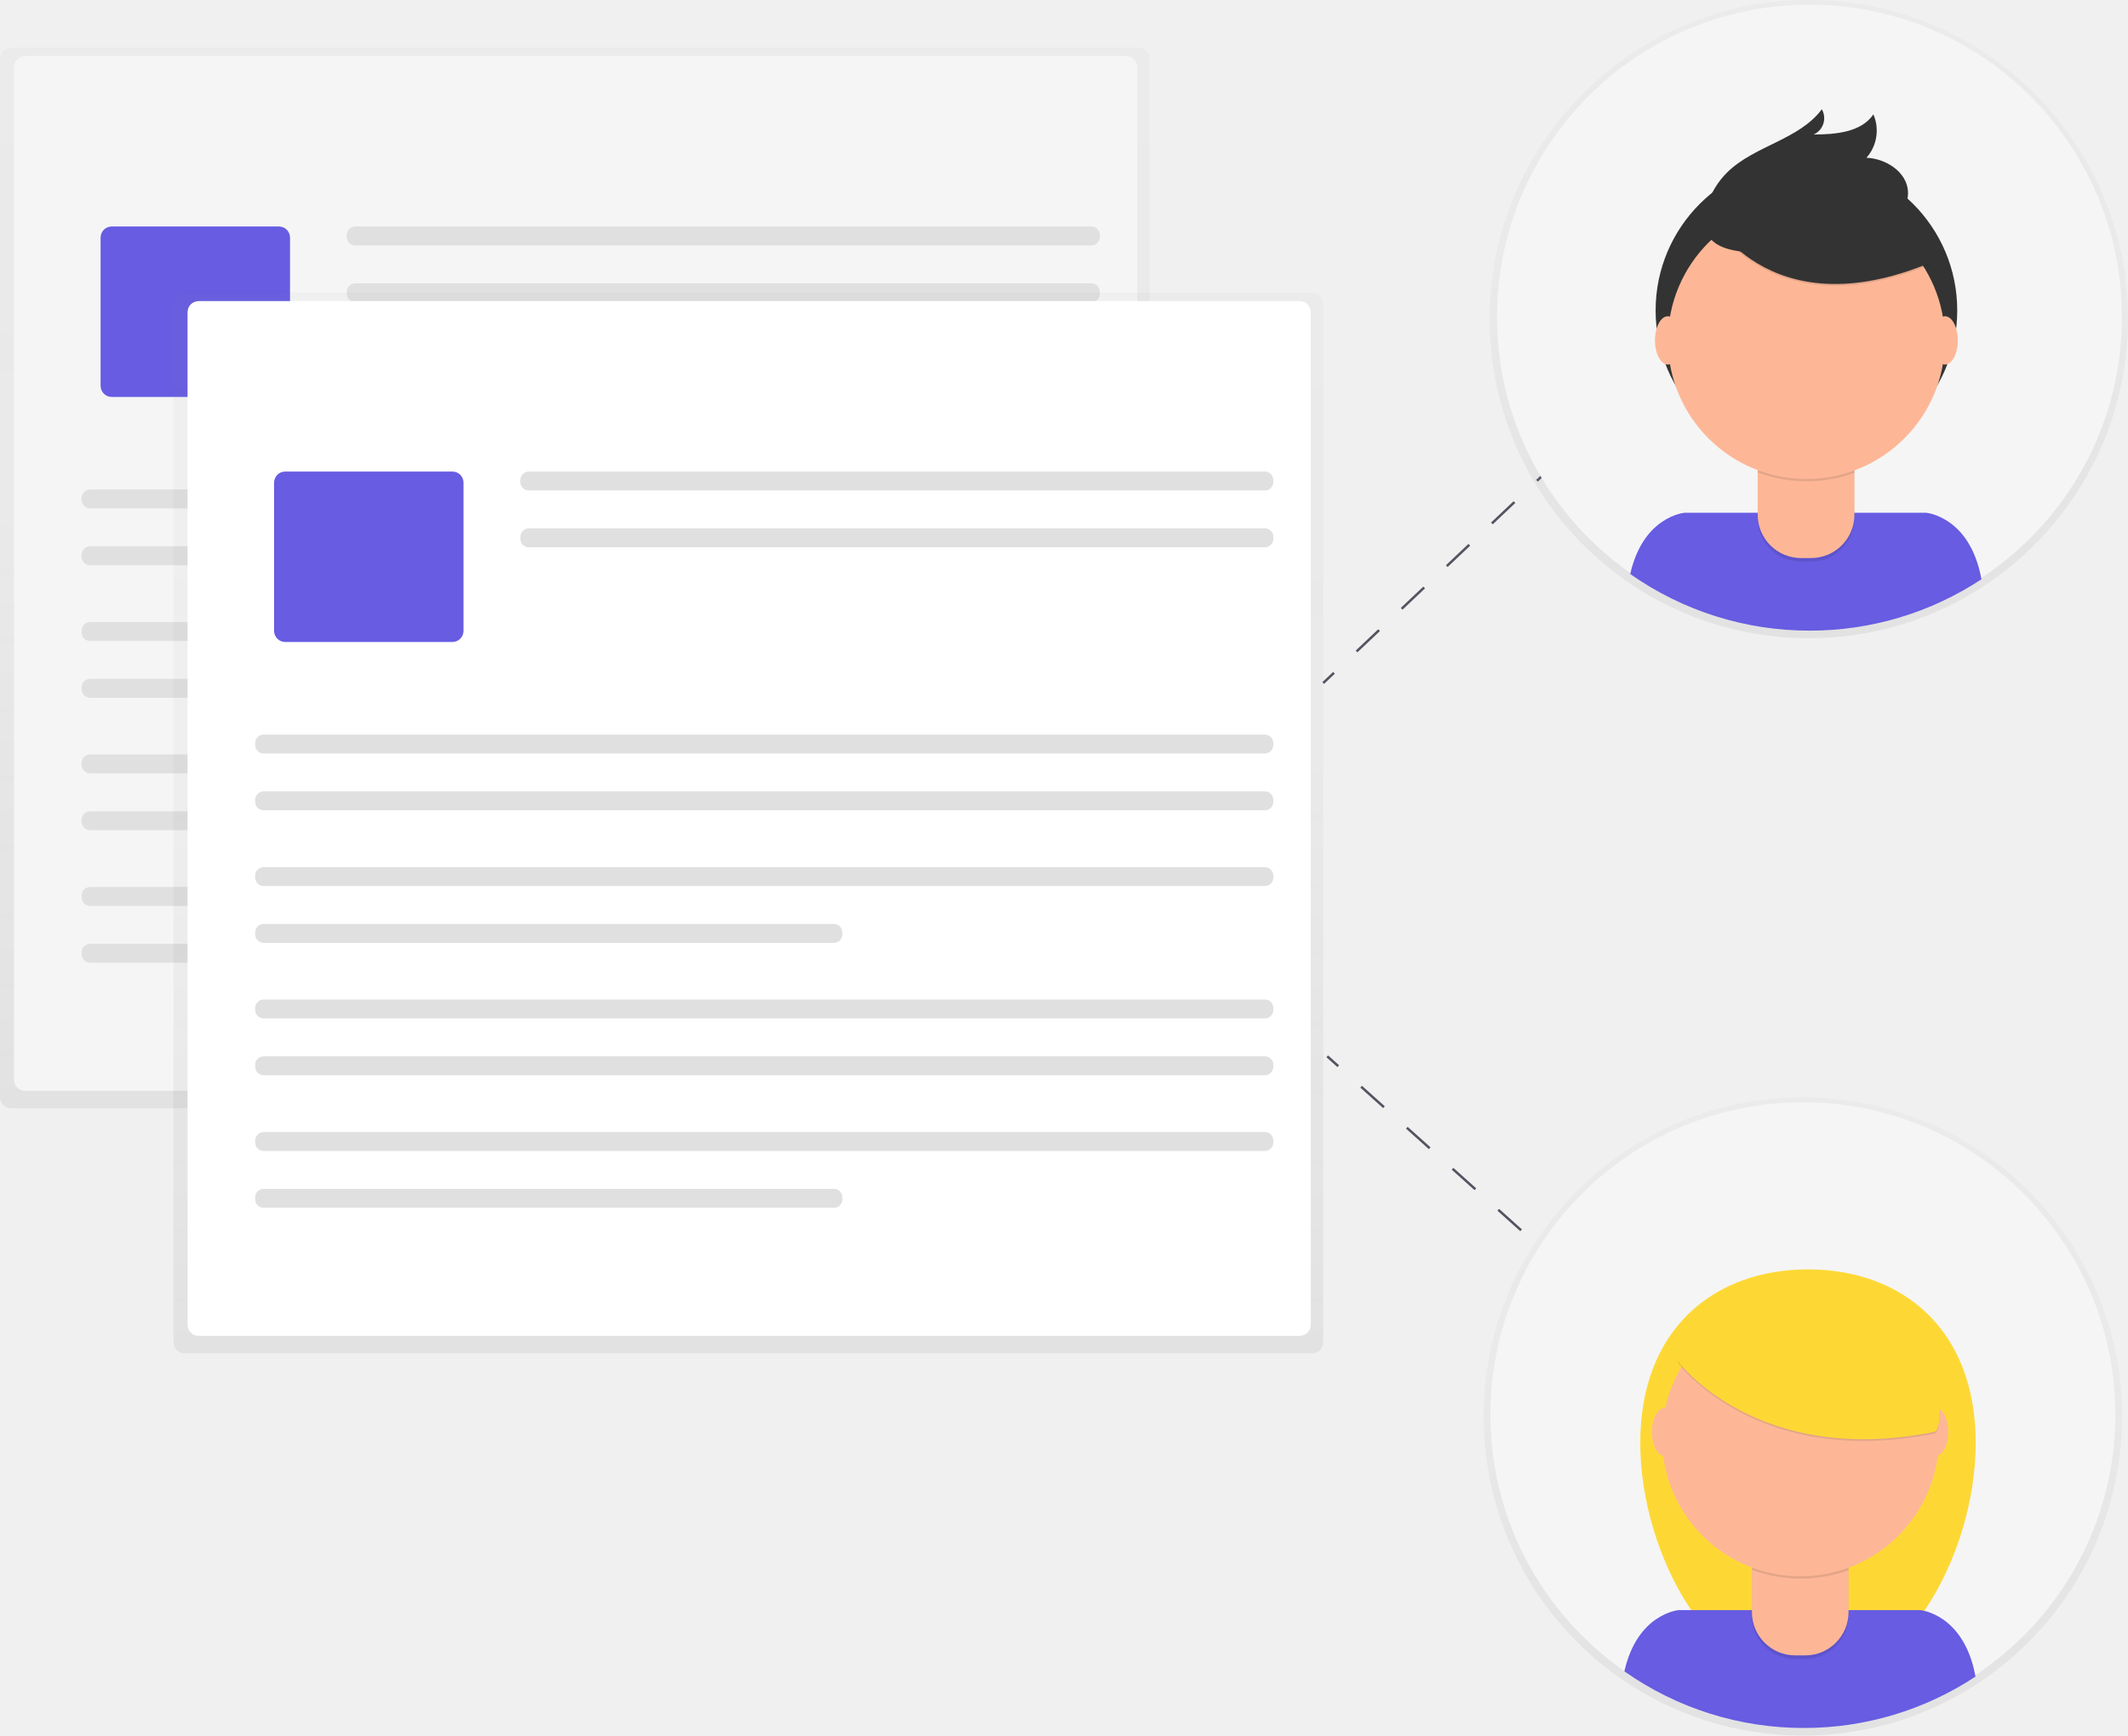
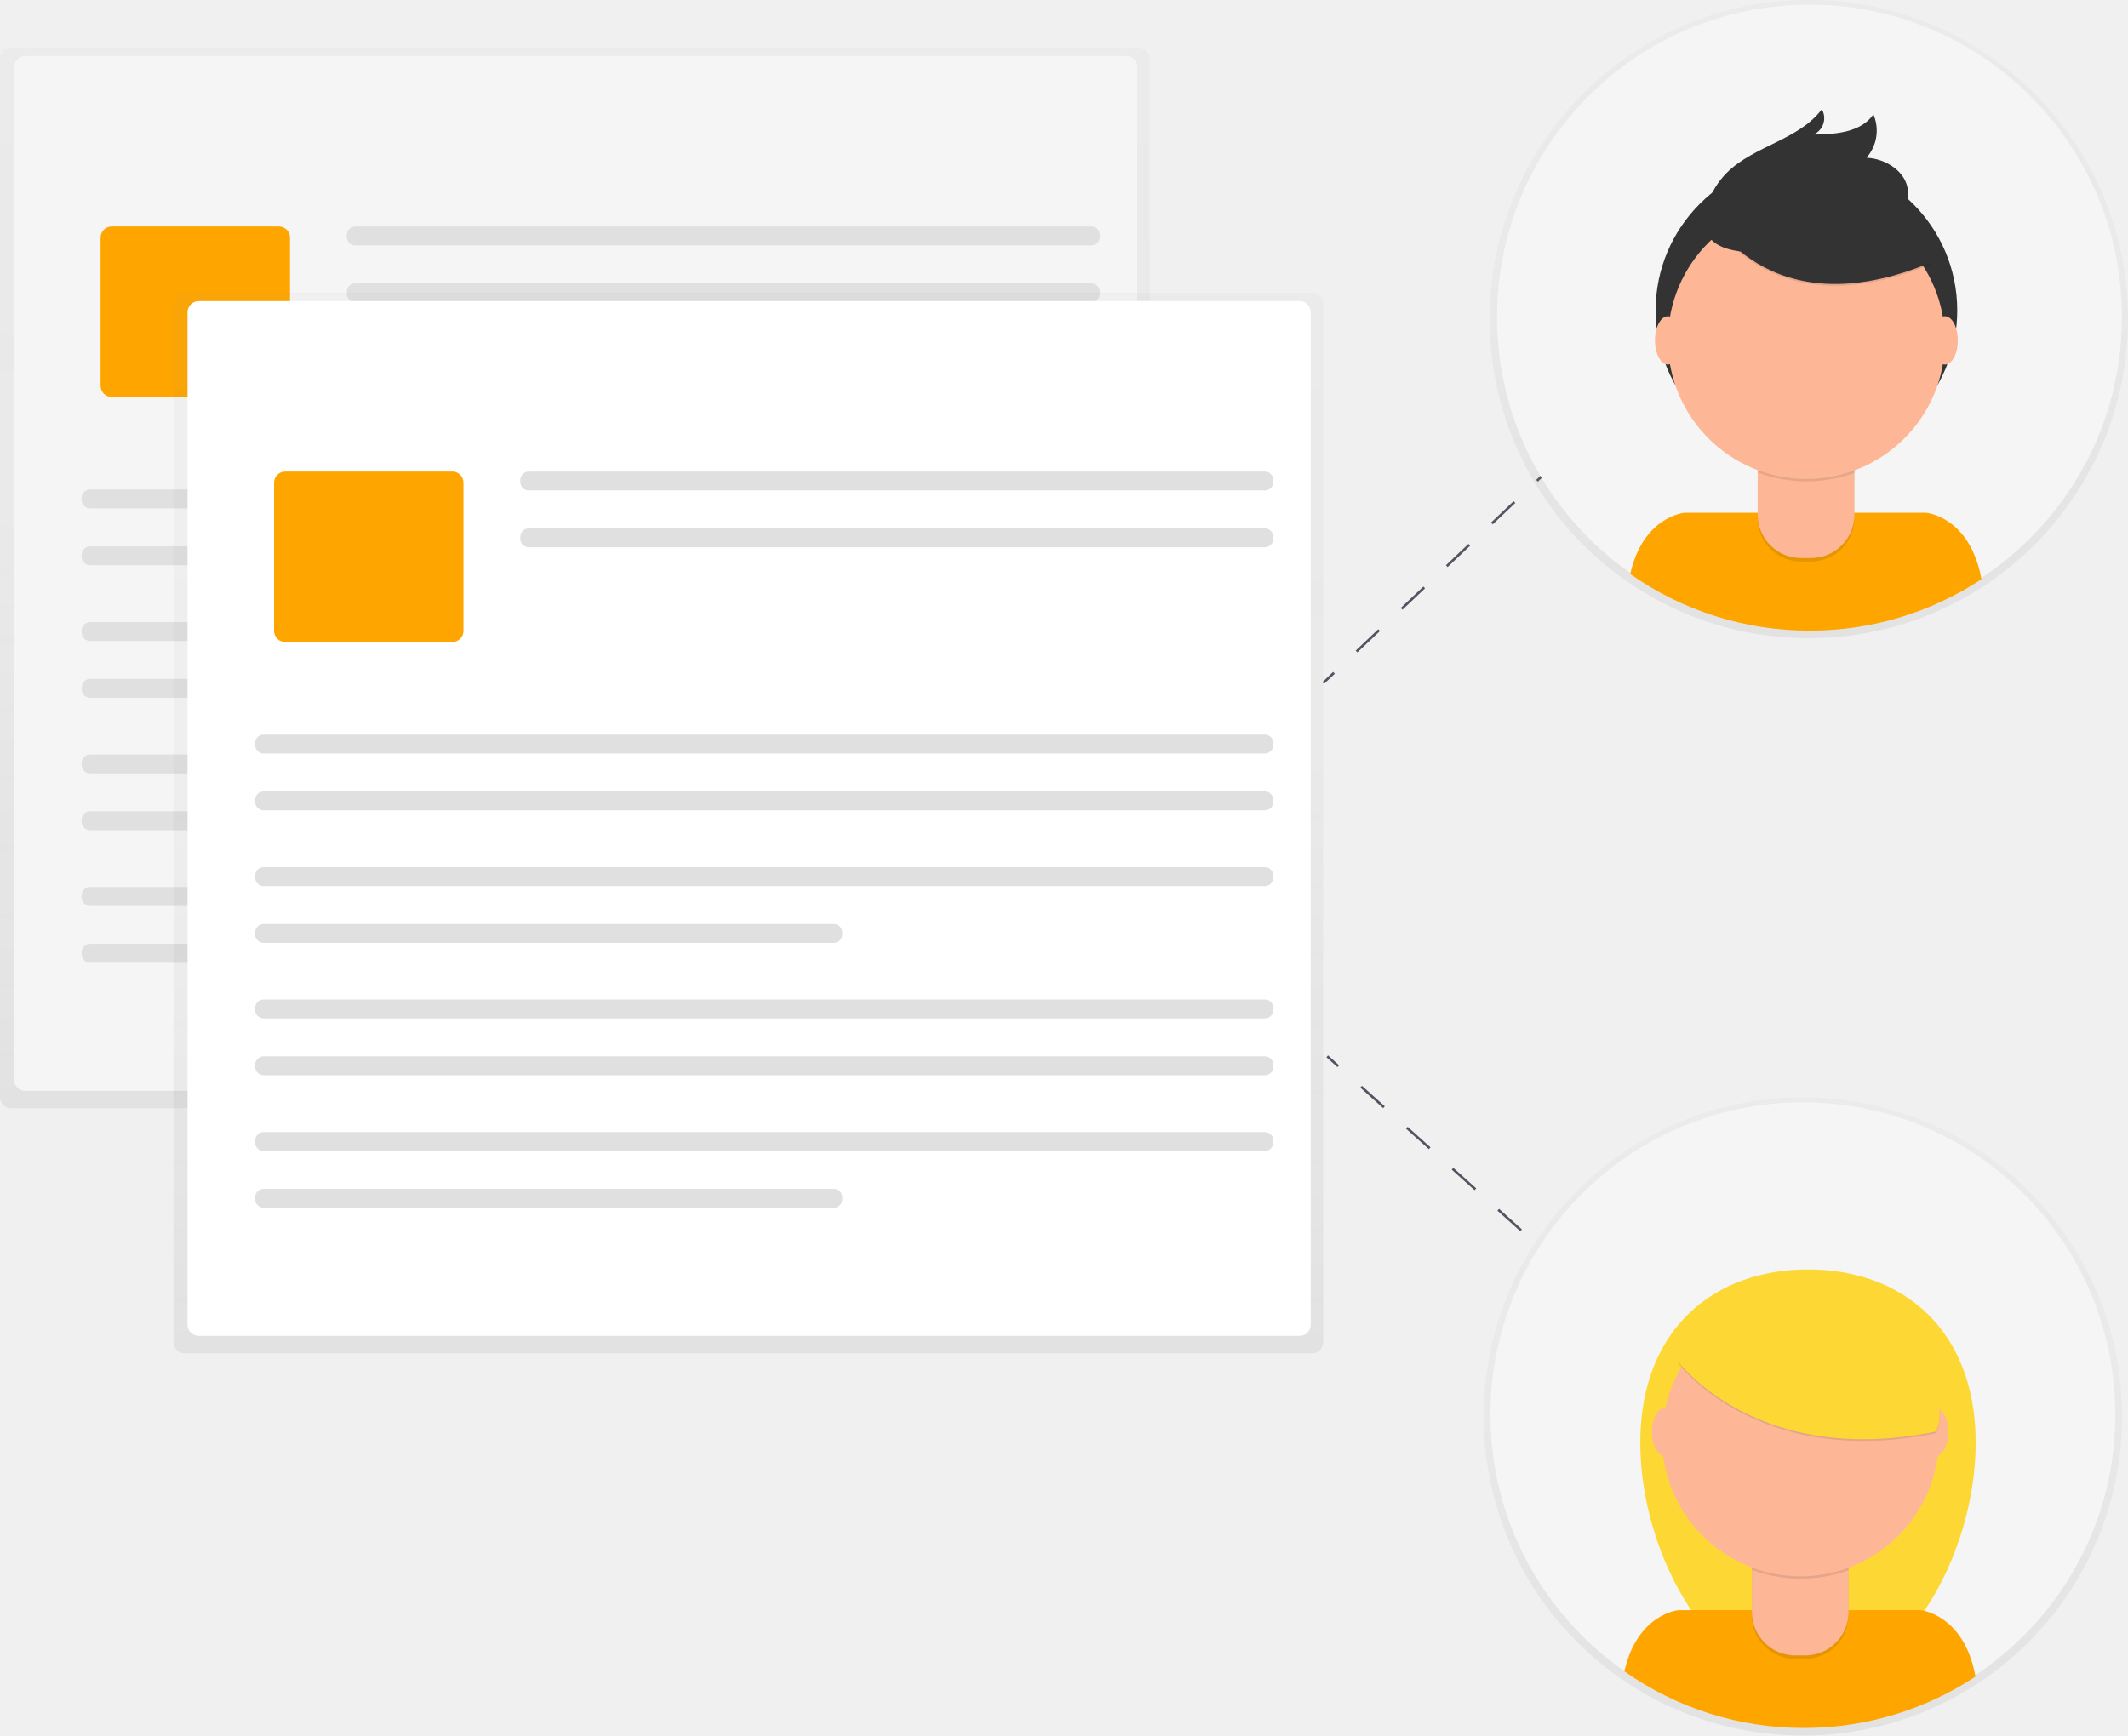
<svg xmlns="http://www.w3.org/2000/svg" xmlns:xlink="http://www.w3.org/1999/xlink" id="f196eae1-e898-45a8-a656-bd14eee244bb" data-name="Layer 1" width="862" height="703.19" viewBox="0 0 862 703.19">
  <defs>
    <linearGradient id="6ecfc04c-7de9-42bf-8023-074f3c1ddce3" x1="232.86" y1="449.06" x2="232.86" y2="19.38" gradientUnits="userSpaceOnUse">
      <stop offset="0" stop-color="gray" stop-opacity="0.25" />
      <stop offset="0.54" stop-color="gray" stop-opacity="0.12" />
      <stop offset="1" stop-color="gray" stop-opacity="0.1" />
    </linearGradient>
    <linearGradient id="bdc54af5-8b94-492b-98e0-5080dd377cdf" x1="303.14" y1="548.35" x2="303.14" y2="118.67" xlink:href="#6ecfc04c-7de9-42bf-8023-074f3c1ddce3" />
    <linearGradient id="8b482bc2-deb5-441e-9998-0daf288500a0" x1="730.3" y1="703.19" x2="730.3" y2="444.62" xlink:href="#6ecfc04c-7de9-42bf-8023-074f3c1ddce3" />
    <linearGradient id="bb70749d-344b-49ee-9b57-98dd20ed6f29" x1="732.71" y1="258.57" x2="732.71" y2="0" xlink:href="#6ecfc04c-7de9-42bf-8023-074f3c1ddce3" />
  </defs>
  <g opacity="0.5">
    <rect y="19.38" width="465.71" height="429.68" rx="4.5" ry="4.5" fill="url(#6ecfc04c-7de9-42bf-8023-074f3c1ddce3)" />
  </g>
  <rect x="5.68" y="22.71" width="454.97" height="419.26" rx="4.5" ry="4.5" fill="#f5f5f5" />
-   <rect x="40.75" y="91.77" width="76.73" height="69.06" rx="4.5" ry="4.5" fill="#675ce2" />
+   <rect x="40.75" y="91.77" width="76.73" height="69.06" rx="4.5" ry="4.5" fill="#ffa500" />
  <rect x="140.49" y="91.77" width="305.02" height="7.67" rx="3.44" ry="3.44" fill="#e0e0e0" />
  <rect x="140.49" y="114.79" width="305.02" height="7.67" rx="3.44" ry="3.44" fill="#e0e0e0" />
  <rect x="33.07" y="198.34" width="412.44" height="7.67" rx="3.44" ry="3.44" fill="#e0e0e0" />
  <rect x="33.07" y="221.35" width="412.44" height="7.67" rx="3.44" ry="3.44" fill="#e0e0e0" />
  <rect x="33.07" y="252.05" width="412.44" height="7.67" rx="3.44" ry="3.44" fill="#e0e0e0" />
  <rect x="33.07" y="275.06" width="237.86" height="7.67" rx="3.44" ry="3.44" fill="#e0e0e0" />
  <rect x="33.07" y="305.68" width="412.44" height="7.67" rx="3.44" ry="3.44" fill="#e0e0e0" />
  <rect x="33.07" y="328.7" width="412.44" height="7.67" rx="3.44" ry="3.44" fill="#e0e0e0" />
  <rect x="33.07" y="359.39" width="412.44" height="7.67" rx="3.44" ry="3.44" fill="#e0e0e0" />
  <rect x="33.07" y="382.41" width="237.86" height="7.67" rx="3.44" ry="3.44" fill="#e0e0e0" />
  <g opacity="0.5">
    <rect x="70.29" y="118.67" width="465.71" height="429.68" rx="4.5" ry="4.5" fill="url(#bdc54af5-8b94-492b-98e0-5080dd377cdf)" />
  </g>
  <rect x="75.97" y="122" width="454.97" height="419.26" rx="4.5" ry="4.5" fill="#fff" />
-   <rect x="111.03" y="191.06" width="76.73" height="69.06" rx="4.5" ry="4.5" fill="#675ce2" />
+   <rect x="111.03" y="191.06" width="76.73" height="69.06" rx="4.5" ry="4.5" fill="#ffa500" />
  <rect x="210.78" y="191.06" width="305.02" height="7.67" rx="3.44" ry="3.44" fill="#e0e0e0" />
  <rect x="210.78" y="214.08" width="305.02" height="7.67" rx="3.44" ry="3.44" fill="#e0e0e0" />
  <rect x="103.36" y="297.63" width="412.44" height="7.67" rx="3.44" ry="3.44" fill="#e0e0e0" />
  <rect x="103.36" y="320.65" width="412.44" height="7.67" rx="3.44" ry="3.44" fill="#e0e0e0" />
  <rect x="103.36" y="351.34" width="412.44" height="7.67" rx="3.44" ry="3.44" fill="#e0e0e0" />
  <rect x="103.36" y="374.36" width="237.86" height="7.67" rx="3.44" ry="3.44" fill="#e0e0e0" />
  <rect x="103.36" y="404.97" width="412.44" height="7.67" rx="3.44" ry="3.44" fill="#e0e0e0" />
  <rect x="103.36" y="427.99" width="412.44" height="7.67" rx="3.44" ry="3.44" fill="#e0e0e0" />
  <rect x="103.36" y="458.68" width="412.44" height="7.67" rx="3.44" ry="3.44" fill="#e0e0e0" />
  <rect x="103.36" y="481.7" width="237.86" height="7.67" rx="3.44" ry="3.44" fill="#e0e0e0" />
  <line x1="536" y1="276.74" x2="540.36" y2="272.62" fill="none" stroke="#535461" stroke-miterlimit="10" />
  <line x1="549.5" y1="263.97" x2="709.45" y2="112.61" fill="none" stroke="#535461" stroke-miterlimit="10" stroke-dasharray="12.58 12.58" />
  <line x1="714.02" y1="108.28" x2="718.37" y2="104.16" fill="none" stroke="#535461" stroke-miterlimit="10" />
  <line x1="537.63" y1="427.99" x2="542.1" y2="432" fill="none" stroke="#535461" stroke-miterlimit="10" />
  <line x1="551.36" y1="440.31" x2="713.39" y2="585.77" fill="none" stroke="#535461" stroke-miterlimit="10" stroke-dasharray="12.44 12.44" />
  <line x1="718.02" y1="589.93" x2="722.48" y2="593.93" fill="none" stroke="#535461" stroke-miterlimit="10" />
  <g opacity="0.5">
    <circle cx="730.3" cy="573.91" r="129.29" fill="url(#8b482bc2-deb5-441e-9998-0daf288500a0)" />
  </g>
  <circle cx="730.3" cy="573.2" r="126.56" fill="#f5f5f5" />
  <path d="M969.3,683c0,46.61-30.42,98.5-67.93,98.5s-67.93-51.9-67.93-98.5,30.42-70.27,67.93-70.27S969.3,636.38,969.3,683Z" transform="translate(-169 -98.4)" fill="#fdd835" />
-   <path d="M899.66,798.54a126,126,0,0,0,69.57-20.82c-4.66-25.49-22.41-26.94-22.41-26.94H849s-16.75,1.38-22,24.82A126,126,0,0,0,899.66,798.54Z" transform="translate(-169 -98.4)" fill="#675ce2" />
+   <path d="M899.66,798.54a126,126,0,0,0,69.57-20.82c-4.66-25.49-22.41-26.94-22.41-26.94H849s-16.75,1.38-22,24.82A126,126,0,0,0,899.66,798.54Z" transform="translate(-169 -98.4)" fill="#ffa500" />
  <path d="M709.61,621.29h39.14a0,0,0,0,1,0,0v33.34a17.54,17.54,0,0,1-17.54,17.54h-4.06a17.54,17.54,0,0,1-17.54-17.54V621.29A0,0,0,0,1,709.61,621.29Z" opacity="0.1" />
  <path d="M713,619.84h32.45a3.35,3.35,0,0,1,3.35,3.35v30a17.54,17.54,0,0,1-17.54,17.54h-4.06a17.54,17.54,0,0,1-17.54-17.54v-30A3.35,3.35,0,0,1,713,619.84Z" fill="#fdb797" />
  <path d="M878.68,734.48a56.33,56.33,0,0,0,39.14.11v-4.81H878.68Z" transform="translate(-169 -98.4)" opacity="0.1" />
  <circle cx="729.33" cy="582.59" r="56.1" fill="#fdb797" />
  <ellipse cx="674.38" cy="580.2" rx="5.22" ry="9.79" fill="#fdb797" />
  <ellipse cx="783.98" cy="580.2" rx="5.22" ry="9.79" fill="#fdb797" />
  <path d="M848.61,650.56S880.37,694,953.07,679.15c0,0,8.12-9.88-11.65-40.23S866.61,613.51,848.61,650.56Z" transform="translate(-169 -98.4)" opacity="0.1" />
  <path d="M848.61,649.86s31.76,43.41,104.46,28.59c0,0,8.12-9.88-11.65-40.23S866.61,612.8,848.61,649.86Z" transform="translate(-169 -98.4)" fill="#fdd835" />
  <g opacity="0.5">
    <circle cx="732.71" cy="129.29" r="129.29" fill="url(#bb70749d-344b-49ee-9b57-98dd20ed6f29)" />
  </g>
  <circle cx="732.97" cy="128.46" r="126.56" fill="#f5f5f5" />
-   <path d="M902.07,353.92a126,126,0,0,0,69.57-20.82c-4.66-25.49-22.41-26.94-22.41-26.94H851.37s-16.75,1.38-22,24.82A126,126,0,0,0,902.07,353.92Z" transform="translate(-169 -98.4)" fill="#675ce2" />
+   <path d="M902.07,353.92a126,126,0,0,0,69.57-20.82c-4.66-25.49-22.41-26.94-22.41-26.94H851.37s-16.75,1.38-22,24.82A126,126,0,0,0,902.07,353.92Z" transform="translate(-169 -98.4)" fill="#ffa500" />
  <circle cx="731.74" cy="125.79" r="61.09" fill="#333" />
  <path d="M712,176.67h39.14a0,0,0,0,1,0,0V210a17.54,17.54,0,0,1-17.54,17.54h-4.06A17.54,17.54,0,0,1,712,210V176.67a0,0,0,0,1,0,0Z" opacity="0.1" />
  <path d="M715.37,175.22h32.45a3.35,3.35,0,0,1,3.35,3.35v30a17.54,17.54,0,0,1-17.54,17.54h-4.06A17.54,17.54,0,0,1,712,208.57v-30A3.35,3.35,0,0,1,715.37,175.22Z" fill="#fdb797" />
  <path d="M881.1,289.86a56.33,56.33,0,0,0,39.14.11v-4.81H881.1Z" transform="translate(-169 -98.4)" opacity="0.1" />
  <circle cx="731.74" cy="137.97" r="56.1" fill="#fdb797" />
  <path d="M860.78,185.34s23.64,48,90.34,20.12l-15.53-24.35-27.53-9.88Z" transform="translate(-169 -98.4)" opacity="0.1" />
  <path d="M860.78,184.64s23.64,48,90.34,20.12L935.59,180.4l-27.53-9.88Z" transform="translate(-169 -98.4)" fill="#333" />
  <path d="M860.57,181.39a32.41,32.41,0,0,1,8-13.07c11-10.91,29.13-13.21,38.41-25.65a7.26,7.26,0,0,1-3.33,10.24c8.88-.06,19.19-.84,24.22-8.16a16.63,16.63,0,0,1-2.8,17.56c7.88.36,16.29,5.71,16.8,13.58.34,5.24-2.95,10.21-7.26,13.22s-9.52,4.39-14.66,5.52C905,197.94,850.79,211.79,860.57,181.39Z" transform="translate(-169 -98.4)" fill="#333" />
  <ellipse cx="675.61" cy="137.92" rx="5.22" ry="9.79" fill="#fdb797" />
  <ellipse cx="787.84" cy="137.92" rx="5.22" ry="9.79" fill="#fdb797" />
</svg>
